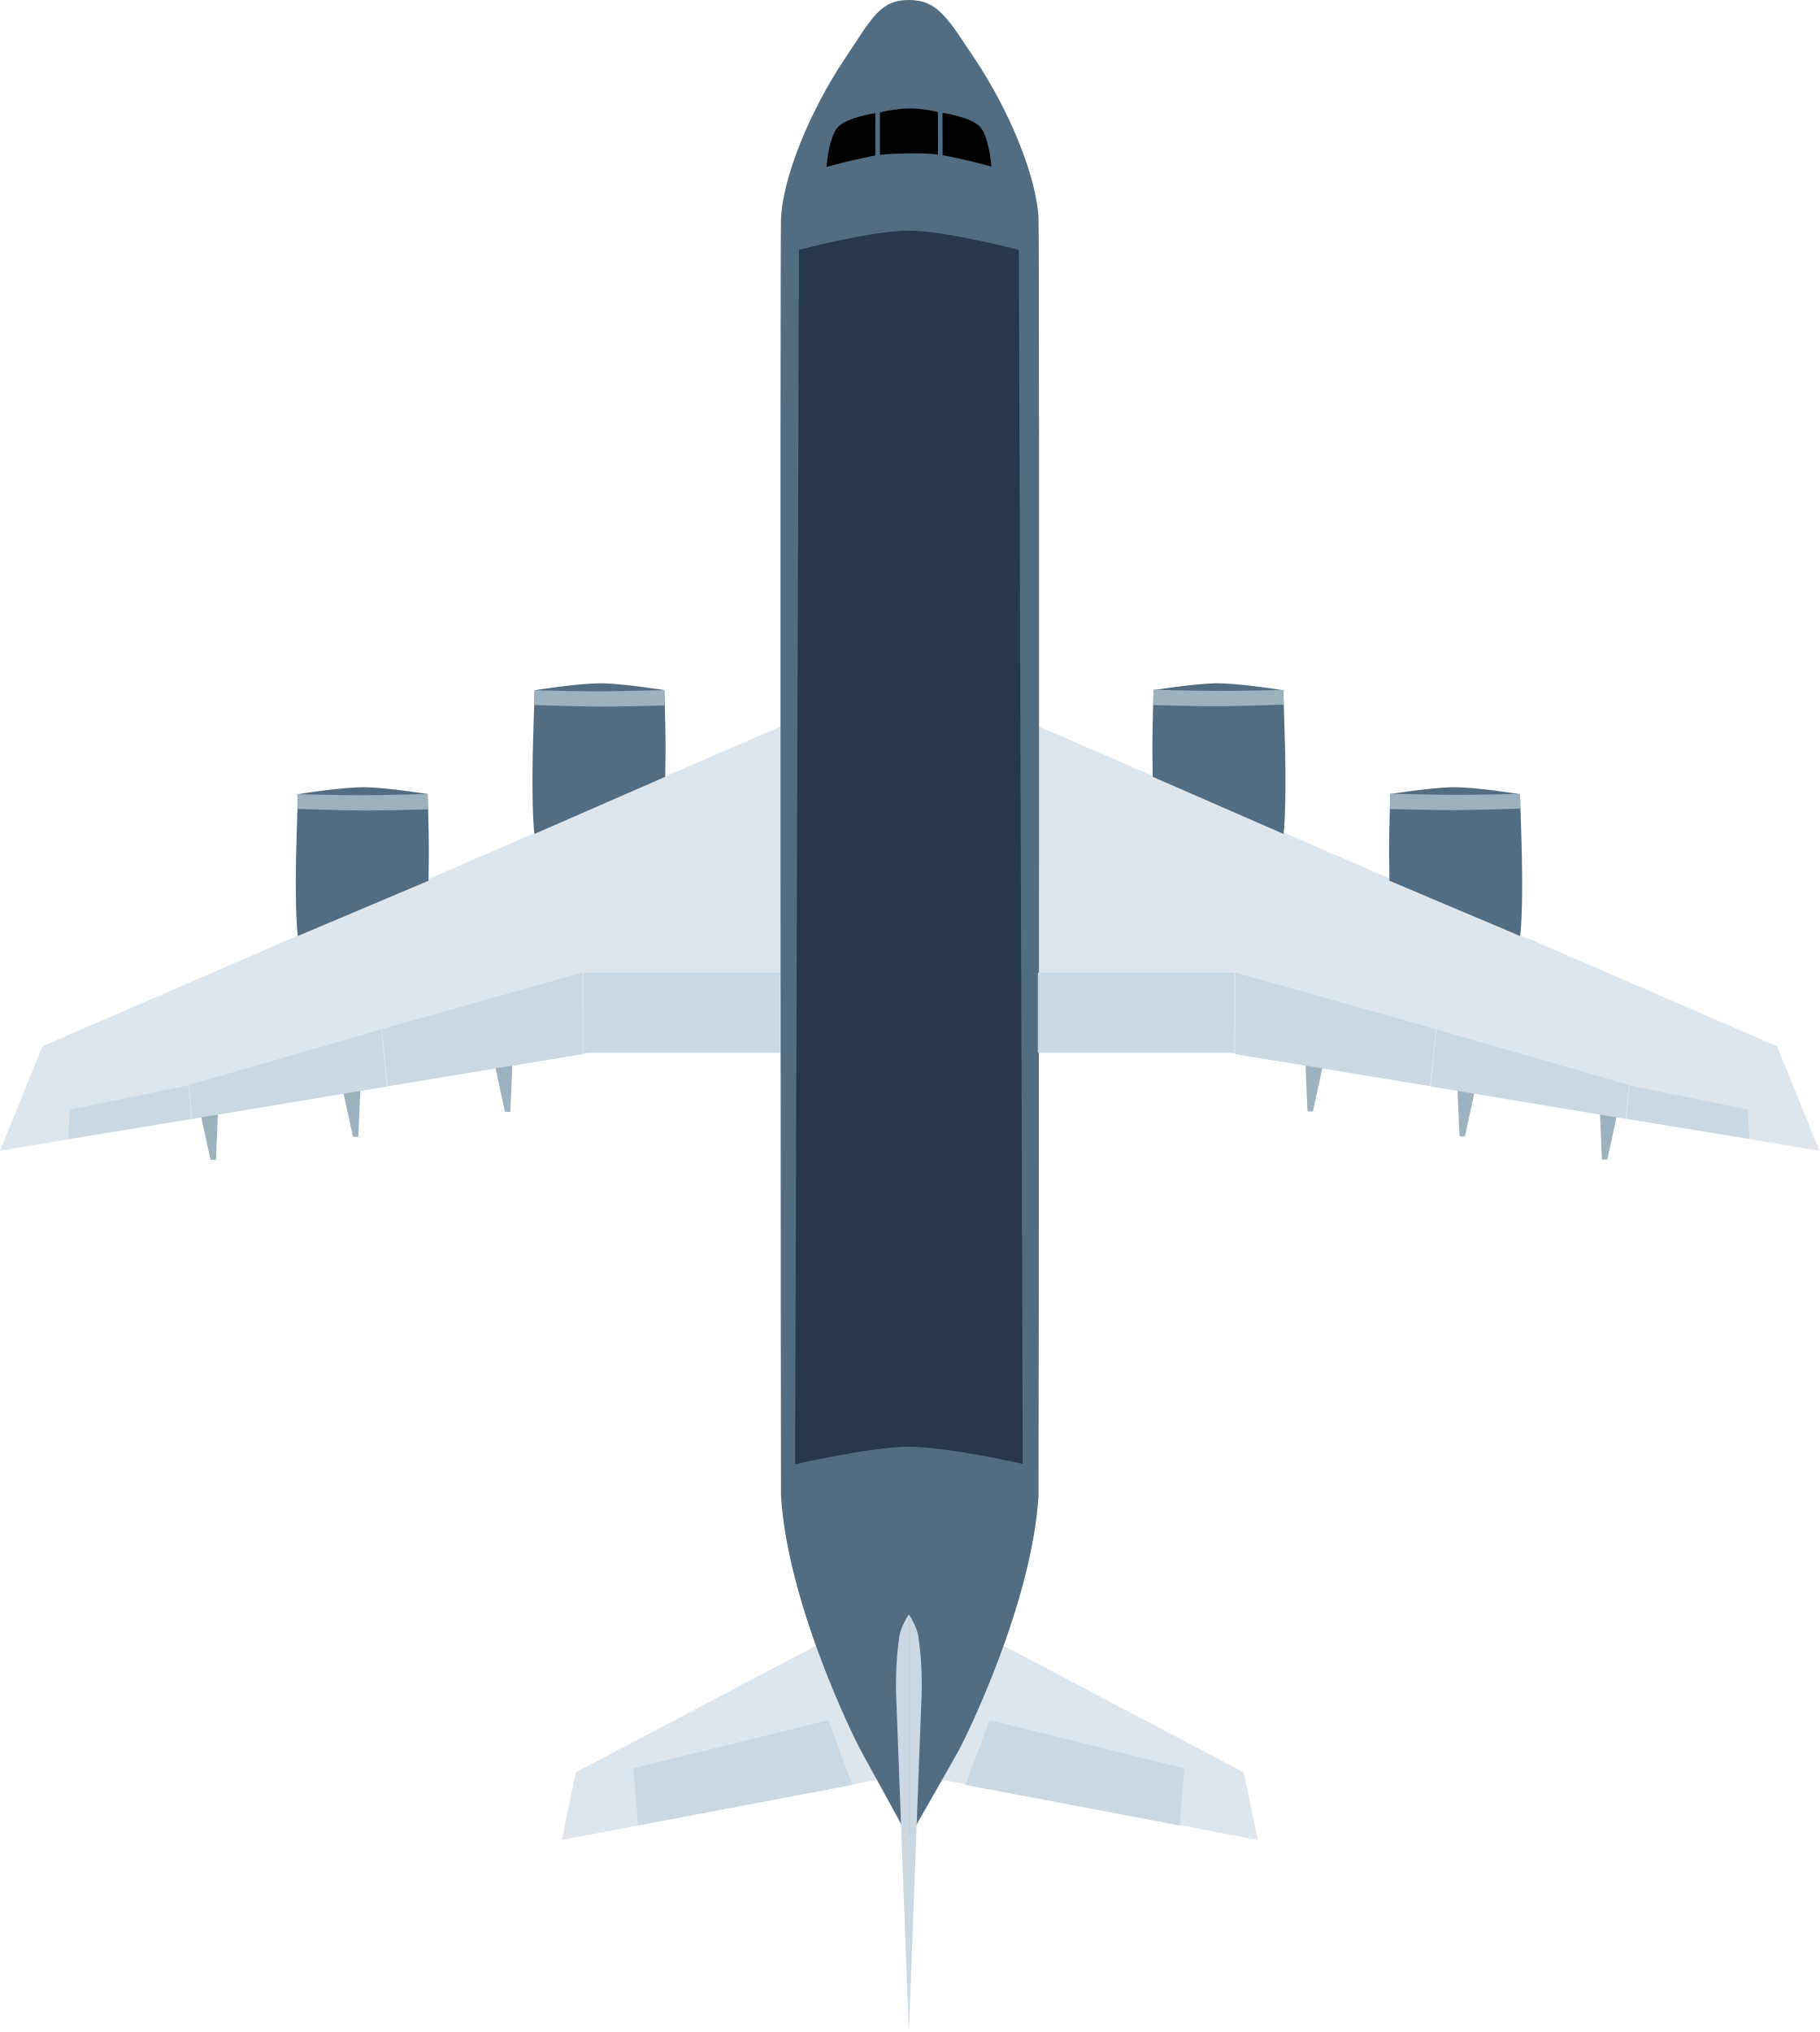
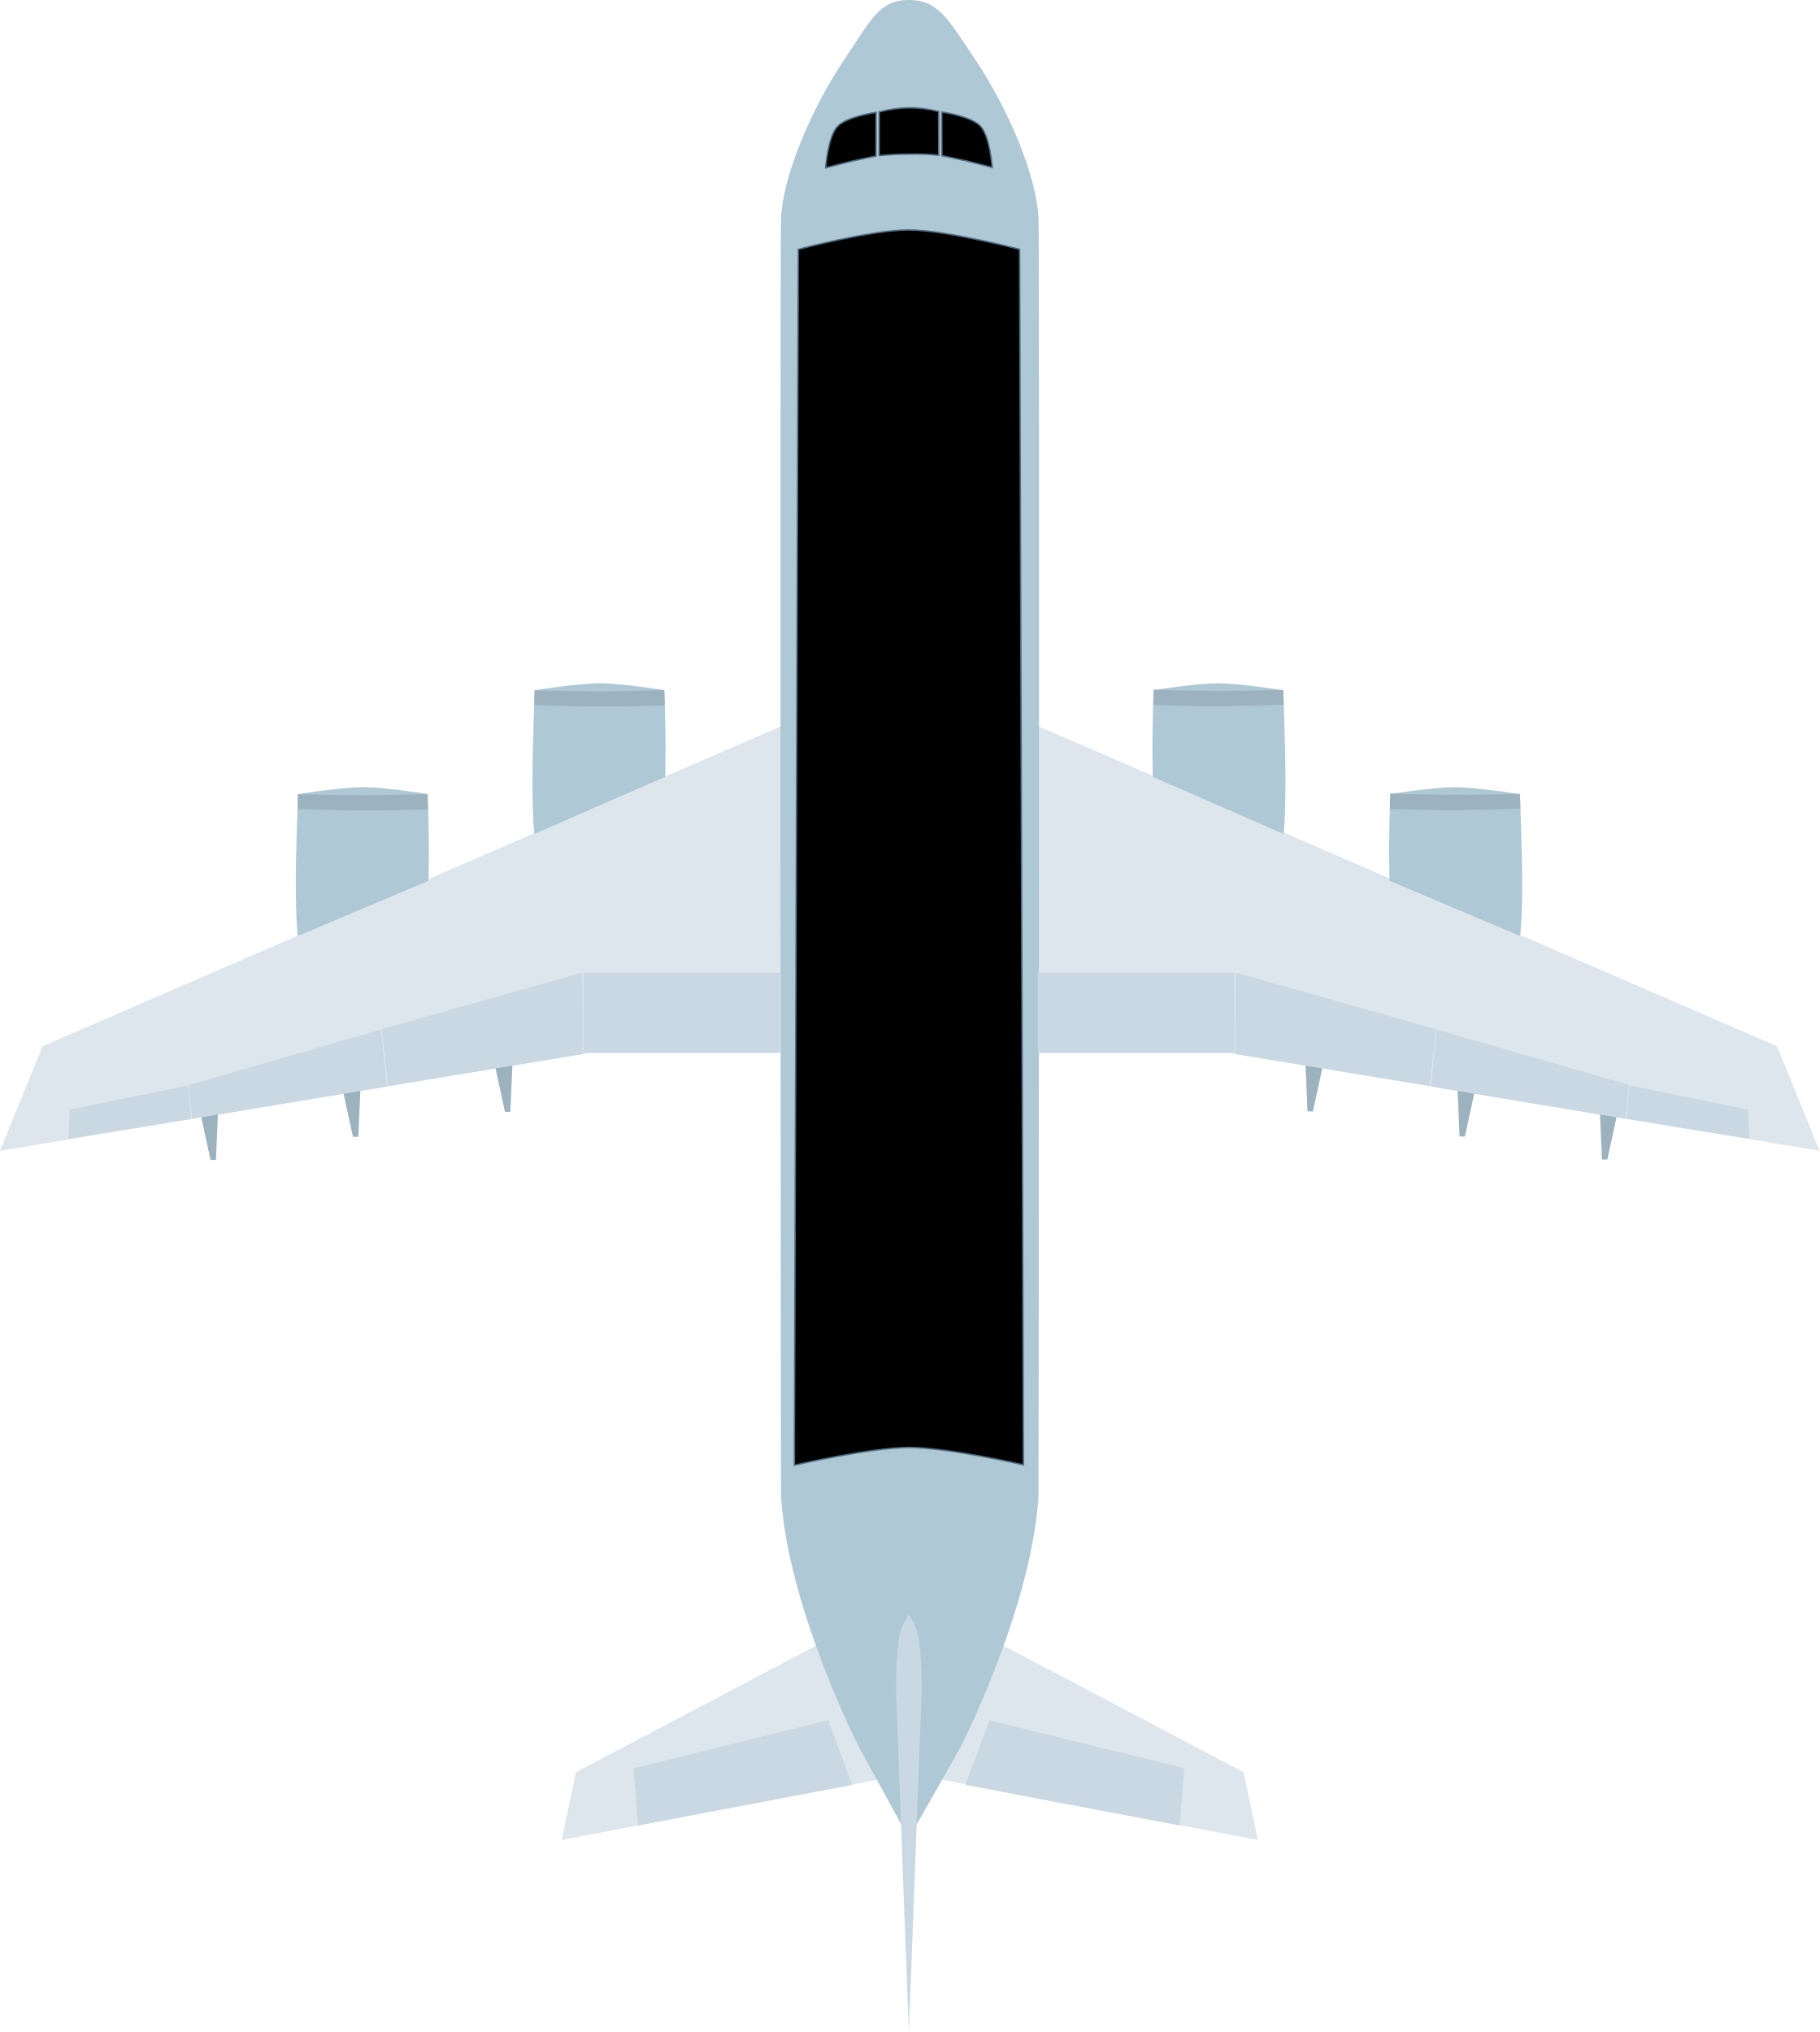
<svg xmlns="http://www.w3.org/2000/svg" width="1891.028" height="2112.015" viewBox="0 0 500.334 558.804" version="1.1" id="svg1">
-   <defs id="defs1">
-     <linearGradient id="swatch106">
-       <stop style="stop-color:#de8787;stop-opacity:1;" offset="0" id="stop107" />
-     </linearGradient>
-   </defs>
+   <defs id="defs1" />
  <g id="layer1" transform="translate(-0.07962802,5.560249)">
    <g id="g12" style="display:inline;mix-blend-mode:normal;fill:#dde6ed;fill-opacity:1;stroke:#dde6ed;stroke-width:0.397;stroke-dasharray:none;stroke-opacity:1">
      <path style="fill:#dde6ed;fill-opacity:1;stroke:#dde6ed;stroke-width:0.397;stroke-dasharray:none;stroke-opacity:1" d="M 215,283.798 H 162.057 L 0.397,310.657 11.906,282.31 215,194.336 Z" id="path2" />
      <path style="fill:#dde6ed;fill-opacity:1;stroke:#dde6ed;stroke-width:0.397;stroke-dasharray:none;stroke-opacity:1" d="m 224.707,447.102 -66.089,34.836 -3.836,18.256 86.618,-16.536" id="path3" />
      <path style="fill:#dde6ed;fill-opacity:1;stroke:#dde6ed;stroke-width:0.397;stroke-dasharray:none;stroke-opacity:1" d="m 285.494,283.798 h 52.943 L 500.097,310.657 488.587,282.31 285.494,194.336 Z" id="path7" />
      <path style="display:inline;mix-blend-mode:normal;fill:#dde6ed;fill-opacity:1;stroke:#dde6ed;stroke-width:0.397;stroke-dasharray:none;stroke-opacity:1" d="m 275.787,447.102 66.089,34.836 3.836,18.256 -86.618,-16.536" id="path8" />
    </g>
-     <g id="g5" style="display:inline;mix-blend-mode:normal;fill:#526d82;fill-opacity:1;stroke:#526d82;stroke-width:0.397;stroke-dasharray:none;stroke-opacity:1">
-       <path style="fill:#526d82;fill-opacity:1;stroke:#526d82;stroke-width:0.321;stroke-dasharray:none;stroke-opacity:1" d="M 232.585,10.585 C 222.918,25.016 215.427,43.285 215,54.731 c -0.297,7.969 -0.054,350.266 0,351.126 1.851,29.671 19.969,66.235 21.69,69.446 1.325,2.473 13.31,24.272 13.31,24.272 0,0 12.478,-21.798 13.803,-24.272 1.721,-3.212 19.839,-39.776 21.69,-69.446 0.054,-0.86 0.297,-343.157 0,-351.126 C 285.067,43.285 277.575,25.016 267.909,10.585 260.624,-0.291 257.94,-5.4 250,-5.4 c -7.94,1.1e-6 -10.131,5.109 -17.415,15.985 z" id="path1" />
-       <path style="fill:#526d82;fill-opacity:1;stroke:#526d82;stroke-width:0.397;stroke-dasharray:none;stroke-opacity:1" d="m 82.21,213.017 c 0,0 -0.401,11.338 -0.514,16.887 -0.331,16.192 0.448,21.649 0.448,21.649 L 117.719,236.512 c 0,0 0.094,-6.281 0.094,-7.586 0,-6.501 -0.339,-15.965 -0.339,-15.965 0,0 -10.98,-1.716 -16.636,-1.834 -6.37,-0.133 -18.628,1.89 -18.628,1.89 z" id="path4" />
-       <path style="fill:#526d82;fill-opacity:1;stroke:#526d82;stroke-width:0.397;stroke-dasharray:none;stroke-opacity:1" d="m 147.297,184.442 c 0,0 -0.401,11.338 -0.514,16.887 -0.331,16.192 0.402,22.163 0.402,22.163 l 35.622,-15.556 c 0,0 0.094,-6.281 0.094,-7.586 0,-6.501 -0.339,-15.965 -0.339,-15.965 0,0 -10.98,-1.716 -16.636,-1.834 -6.37,-0.133 -18.628,1.89 -18.628,1.89 z" id="path10" />
-       <path style="fill:#526d82;fill-opacity:1;stroke:#526d82;stroke-width:0.397;stroke-dasharray:none;stroke-opacity:1" d="m 417.85,213.017 c 0,0 0.401,11.338 0.514,16.887 0.331,16.192 -0.448,21.649 -0.448,21.649 l -35.576,-15.041 c 0,0 -0.094,-6.281 -0.094,-7.586 0,-6.501 0.339,-15.965 0.339,-15.965 0,0 10.98,-1.716 16.636,-1.834 6.37,-0.133 18.628,1.89 18.628,1.89 z" id="path11" />
-       <path style="fill:#526d82;fill-opacity:1;stroke:#526d82;stroke-width:0.397;stroke-dasharray:none;stroke-opacity:1" d="m 352.762,184.442 c 0,0 0.401,11.338 0.514,16.887 0.331,16.192 -0.402,22.163 -0.402,22.163 l -35.623,-15.556 c 0,0 -0.094,-6.281 -0.094,-7.586 0,-6.501 0.339,-15.965 0.339,-15.965 0,0 10.98,-1.716 16.636,-1.834 6.37,-0.133 18.628,1.89 18.628,1.89 z" id="path12" />
+     <g id="g5" style="display:inline;mix-blend-mode:normal;fill:#afc8d5;fill-opacity:1;stroke:#afc8d5;stroke-width:0.397;stroke-dasharray:none;stroke-opacity:1">
+       <path style="fill:#afc8d5;fill-opacity:1;stroke:#afc8d5;stroke-width:0.321;stroke-dasharray:none;stroke-opacity:1" d="M 232.585,10.585 C 222.918,25.016 215.427,43.285 215,54.731 c -0.297,7.969 -0.054,350.266 0,351.126 1.851,29.671 19.969,66.235 21.69,69.446 1.325,2.473 13.31,24.272 13.31,24.272 0,0 12.478,-21.798 13.803,-24.272 1.721,-3.212 19.839,-39.776 21.69,-69.446 0.054,-0.86 0.297,-343.157 0,-351.126 C 285.067,43.285 277.575,25.016 267.909,10.585 260.624,-0.291 257.94,-5.4 250,-5.4 c -7.94,1.1e-6 -10.131,5.109 -17.415,15.985 z" id="path1" />
+       <path style="fill:#afc8d5;fill-opacity:1;stroke:#afc8d5;stroke-width:0.397;stroke-dasharray:none;stroke-opacity:1" d="m 82.21,213.017 c 0,0 -0.401,11.338 -0.514,16.887 -0.331,16.192 0.448,21.649 0.448,21.649 L 117.719,236.512 c 0,0 0.094,-6.281 0.094,-7.586 0,-6.501 -0.339,-15.965 -0.339,-15.965 0,0 -10.98,-1.716 -16.636,-1.834 -6.37,-0.133 -18.628,1.89 -18.628,1.89 z" id="path4" />
+       <path style="fill:#afc8d5;fill-opacity:1;stroke:#afc8d5;stroke-width:0.397;stroke-dasharray:none;stroke-opacity:1" d="m 147.297,184.442 c 0,0 -0.401,11.338 -0.514,16.887 -0.331,16.192 0.402,22.163 0.402,22.163 l 35.622,-15.556 c 0,0 0.094,-6.281 0.094,-7.586 0,-6.501 -0.339,-15.965 -0.339,-15.965 0,0 -10.98,-1.716 -16.636,-1.834 -6.37,-0.133 -18.628,1.89 -18.628,1.89 z" id="path10" />
+       <path style="fill:#afc8d5;fill-opacity:1;stroke:#afc8d5;stroke-width:0.397;stroke-dasharray:none;stroke-opacity:1" d="m 417.85,213.017 c 0,0 0.401,11.338 0.514,16.887 0.331,16.192 -0.448,21.649 -0.448,21.649 l -35.576,-15.041 c 0,0 -0.094,-6.281 -0.094,-7.586 0,-6.501 0.339,-15.965 0.339,-15.965 0,0 10.98,-1.716 16.636,-1.834 6.37,-0.133 18.628,1.89 18.628,1.89 z" id="path11" />
+       <path style="fill:#afc8d5;fill-opacity:1;stroke:#afc8d5;stroke-width:0.397;stroke-dasharray:none;stroke-opacity:1" d="m 352.762,184.442 c 0,0 0.401,11.338 0.514,16.887 0.331,16.192 -0.402,22.163 -0.402,22.163 l -35.623,-15.556 c 0,0 -0.094,-6.281 -0.094,-7.586 0,-6.501 0.339,-15.965 0.339,-15.965 0,0 10.98,-1.716 16.636,-1.834 6.37,-0.133 18.628,1.89 18.628,1.89 z" id="path12" />
    </g>
-     <g id="g62" style="display:inline;mix-blend-mode:normal;fill:#27374d;fill-opacity:1;stroke:#526d82;stroke-width:0.397;stroke-dasharray:none;stroke-opacity:1">
-       <path style="display:inline;mix-blend-mode:normal;fill:#27374d;fill-opacity:1;stroke:#526d82;stroke-width:0.397;stroke-dasharray:none;stroke-opacity:1" d="M 218.531,389.961 219.589,63 c 0,0 20.146,-5.332 30.289,-5.332 10.143,0 30.57,5.332 30.57,5.332 l 1.058,334.269 c 0,0 -20.992,-4.795 -31.488,-4.779 -10.496,0.017 -31.488,4.879 -31.488,4.879 z" id="path62" />
+     <g id="g62" style="display:inline;mix-blend-mode:normal;fill:#000000;fill-opacity:1;stroke:#526d82;stroke-width:0.397;stroke-dasharray:none;stroke-opacity:1">
+       <path style="display:inline;mix-blend-mode:normal;fill:#000000;fill-opacity:1;stroke:#526d82;stroke-width:0.397;stroke-dasharray:none;stroke-opacity:1" d="M 218.531,389.961 219.589,63 c 0,0 20.146,-5.332 30.289,-5.332 10.143,0 30.57,5.332 30.57,5.332 l 1.058,334.269 c 0,0 -20.992,-4.795 -31.488,-4.779 -10.496,0.017 -31.488,4.879 -31.488,4.879 z" id="path62" />
    </g>
    <g id="g120" style="display:inline;mix-blend-mode:normal;fill:#000000;fill-opacity:1;stroke:#526d82;stroke-width:0.397;stroke-dasharray:none;stroke-opacity:1">
      <path style="display:inline;mix-blend-mode:darken;fill:#000000;fill-opacity:1;stroke:#526d82;stroke-width:0.397;stroke-dasharray:none;stroke-opacity:1" d="m 241.837,37.249 0.012,-12.048 c 2.704,-0.683 5.412,-1.086 8.17,-1.12 2.754,-0.034 5.462,0.334 8.17,1.02 l 0.012,12.048 c -2.74,-0.329 -5.469,-0.376 -8.201,-0.323 -2.732,0.017 -5.438,0.117 -8.163,0.422 z" id="path52" />
      <path style="display:inline;mix-blend-mode:darken;fill:#000000;fill-opacity:1;stroke:#526d82;stroke-width:0.397;stroke-dasharray:none;stroke-opacity:1" d="m 227.117,40.594 c 0,0 0.587,-8.575 3.278,-11.405 2.609,-2.744 10.596,-3.846 10.596,-3.846 l -0.03,12.018 c 0,0 -4.438,0.882 -6.784,1.435 -2.224,0.524 -7.06,1.798 -7.06,1.798 z" id="path51" />
      <path style="display:inline;mix-blend-mode:darken;fill:#000000;fill-opacity:1;stroke:#526d82;stroke-width:0.397;stroke-dasharray:none;stroke-opacity:1" d="m 272.92,40.495 c 0,0 -0.587,-8.575 -3.278,-11.405 -2.609,-2.744 -10.596,-3.846 -10.596,-3.846 l 0.03,12.018 c 0,0 4.438,0.882 6.784,1.435 2.224,0.524 7.06,1.798 7.06,1.798 z" id="path78" />
    </g>
    <g id="g121" style="display:inline;mix-blend-mode:normal;fill:#9db2bf;fill-opacity:1;stroke:#9db2bf;stroke-width:0.397;stroke-dasharray:none;stroke-opacity:1">
      <path style="fill:#9db2bf;fill-opacity:1;stroke:#9db2bf;stroke-width:0.397;stroke-dasharray:none;stroke-opacity:1" d="m 147.284,184.476 c 0,0 11.887,0.292 17.84,0.279 5.814,-0.013 17.421,-0.338 17.421,-0.338 l 0.12,3.831 c 0,0 -11.727,0.327 -17.66,0.307 -5.955,-0.019 -17.826,-0.427 -17.826,-0.427 z" id="path57" />
      <path style="fill:#9db2bf;fill-opacity:1;stroke:#9db2bf;stroke-width:0.397;stroke-dasharray:none;stroke-opacity:1" d="m 82.196,213.051 c 0,0 11.887,0.292 17.84,0.279 5.814,-0.013 17.421,-0.338 17.421,-0.338 l 0.12,3.831 c 0,0 -11.727,0.327 -17.66,0.307 -5.955,-0.019 -17.826,-0.427 -17.826,-0.427 z" id="path58" />
      <path style="fill:#9db2bf;fill-opacity:1;stroke:#9db2bf;stroke-width:0.397;stroke-dasharray:none;stroke-opacity:1" d="m 94.739,295.126 2.549,11.741 1.137,-10e-6 0.539,-12.452 z" id="path60" />
      <path style="fill:#9db2bf;fill-opacity:1;stroke:#9db2bf;stroke-width:0.397;stroke-dasharray:none;stroke-opacity:1" d="m 136.543,288.246 2.549,11.741 1.137,-10e-6 0.539,-12.452 z" id="path61" />
      <path style="fill:#9db2bf;fill-opacity:1;stroke:#9db2bf;stroke-width:0.397;stroke-dasharray:none;stroke-opacity:1" d="m 352.754,184.376 c 0,0 -11.887,0.292 -17.84,0.279 -5.814,-0.013 -17.421,-0.338 -17.421,-0.338 l -0.12,3.831 c 0,0 11.727,0.327 17.66,0.307 5.955,-0.019 17.826,-0.427 17.826,-0.427 z" id="path84" />
      <path style="fill:#9db2bf;fill-opacity:1;stroke:#9db2bf;stroke-width:0.397;stroke-dasharray:none;stroke-opacity:1" d="m 417.841,212.951 c 0,0 -11.887,0.292 -17.84,0.279 -5.814,-0.013 -17.421,-0.338 -17.421,-0.338 l -0.12,3.831 c 0,0 11.727,0.327 17.66,0.307 5.955,-0.019 17.826,-0.427 17.826,-0.427 z" id="path85" />
      <path style="fill:#9db2bf;fill-opacity:1;stroke:#9db2bf;stroke-width:0.397;stroke-dasharray:none;stroke-opacity:1" d="m 444.457,301.376 -2.549,11.741 -1.137,-10e-6 -0.539,-12.452 z" id="path86" />
      <path style="fill:#9db2bf;fill-opacity:1;stroke:#9db2bf;stroke-width:0.397;stroke-dasharray:none;stroke-opacity:1" d="m 405.299,295.026 -2.549,11.741 -1.137,-10e-6 -0.539,-12.452 z" id="path87" />
      <path style="fill:#9db2bf;fill-opacity:1;stroke:#9db2bf;stroke-width:0.397;stroke-dasharray:none;stroke-opacity:1" d="m 363.494,288.147 -2.549,11.741 -1.137,-10e-6 -0.539,-12.452 z" id="path88" />
      <path style="display:inline;mix-blend-mode:darken;fill:#9db2bf;fill-opacity:1;stroke:#9db2bf;stroke-width:0.397;stroke-dasharray:none;stroke-opacity:1" d="m 55.581,301.476 2.549,11.741 1.137,-1e-5 0.539,-12.452 z" id="path59" />
    </g>
    <g id="g18" style="fill:#c9d8e2;fill-opacity:1;stroke:none">
      <path style="fill:#c9d8e2;fill-opacity:1;stroke:none;stroke-width:0.397;stroke-dasharray:none;stroke-opacity:1" d="m 51.82,292.934 -32.549,6.652 -0.366,8.018 33.737,-5.454 z" id="path18" />
      <path style="fill:#c9d8e2;fill-opacity:1;stroke:none;stroke-width:0.397;stroke-dasharray:none;stroke-opacity:1" d="m 214.529,261.942 h -54 v 22 h 54 z" id="path13" />
      <path style="fill:#c9d8e2;fill-opacity:1;stroke:none;stroke-width:0.397;stroke-dasharray:none;stroke-opacity:1" d="m 160.186,261.911 -55.104,15.549 1.683,15.649 53.513,-8.785 z" id="path16" />
      <path style="fill:#c9d8e2;fill-opacity:1;stroke:none;stroke-width:0.397;stroke-dasharray:none;stroke-opacity:1" d="m 104.865,277.563 -52.855,15.252 0.905,9.315 53.529,-8.899 z" id="path17" />
      <path style="fill:#c9d8e2;fill-opacity:1;stroke:none;stroke-width:0.397;stroke-dasharray:none;stroke-opacity:1" d="m 227.826,467.491 -53.578,13.255 1.312,15.699 58.88,-11.156 z" id="path19" />
      <path style="display:inline;mix-blend-mode:normal;fill:#c9d8e2;fill-opacity:1;stroke:none;stroke-width:0.397;stroke-dasharray:none;stroke-opacity:1" d="m 250,553.244 -3.408,-90.355 c 0,0 -0.632,-8.988 0.794,-18.389 C 247.836,441.531 250,438.415 250,438.415" id="path20" />
      <path style="fill:#c9d8e2;fill-opacity:1;stroke:none;stroke-width:0.397;stroke-dasharray:none;stroke-opacity:1" d="m 448.18,292.934 32.549,6.652 0.366,8.018 -33.737,-5.454 z" id="path26" />
      <path style="fill:#c9d8e2;fill-opacity:1;stroke:none;stroke-width:0.397;stroke-dasharray:none;stroke-opacity:1" d="m 285.471,261.942 h 54 v 22 h -54 z" id="path27" />
      <path style="fill:#c9d8e2;fill-opacity:1;stroke:none;stroke-width:0.397;stroke-dasharray:none;stroke-opacity:1" d="m 339.814,261.911 55.104,15.549 -1.683,15.649 -53.513,-8.785 z" id="path28" />
      <path style="fill:#c9d8e2;fill-opacity:1;stroke:none;stroke-width:0.397;stroke-dasharray:none;stroke-opacity:1" d="m 395.135,277.563 52.855,15.252 -0.905,9.315 -53.529,-8.899 z" id="path29" />
      <path style="fill:#c9d8e2;fill-opacity:1;stroke:none;stroke-width:0.397;stroke-dasharray:none;stroke-opacity:1" d="m 272.174,467.491 53.578,13.255 -1.312,15.699 -58.88,-11.156 z" id="path30" />
      <path style="display:inline;mix-blend-mode:normal;fill:#c9d8e2;fill-opacity:1;stroke:none;stroke-width:0.397;stroke-dasharray:none;stroke-opacity:1" d="m 250,553.244 3.408,-90.355 c 0,0 0.632,-8.988 -0.794,-18.389 C 252.164,441.531 250,438.415 250,438.415" id="path31" />
    </g>
  </g>
</svg>
